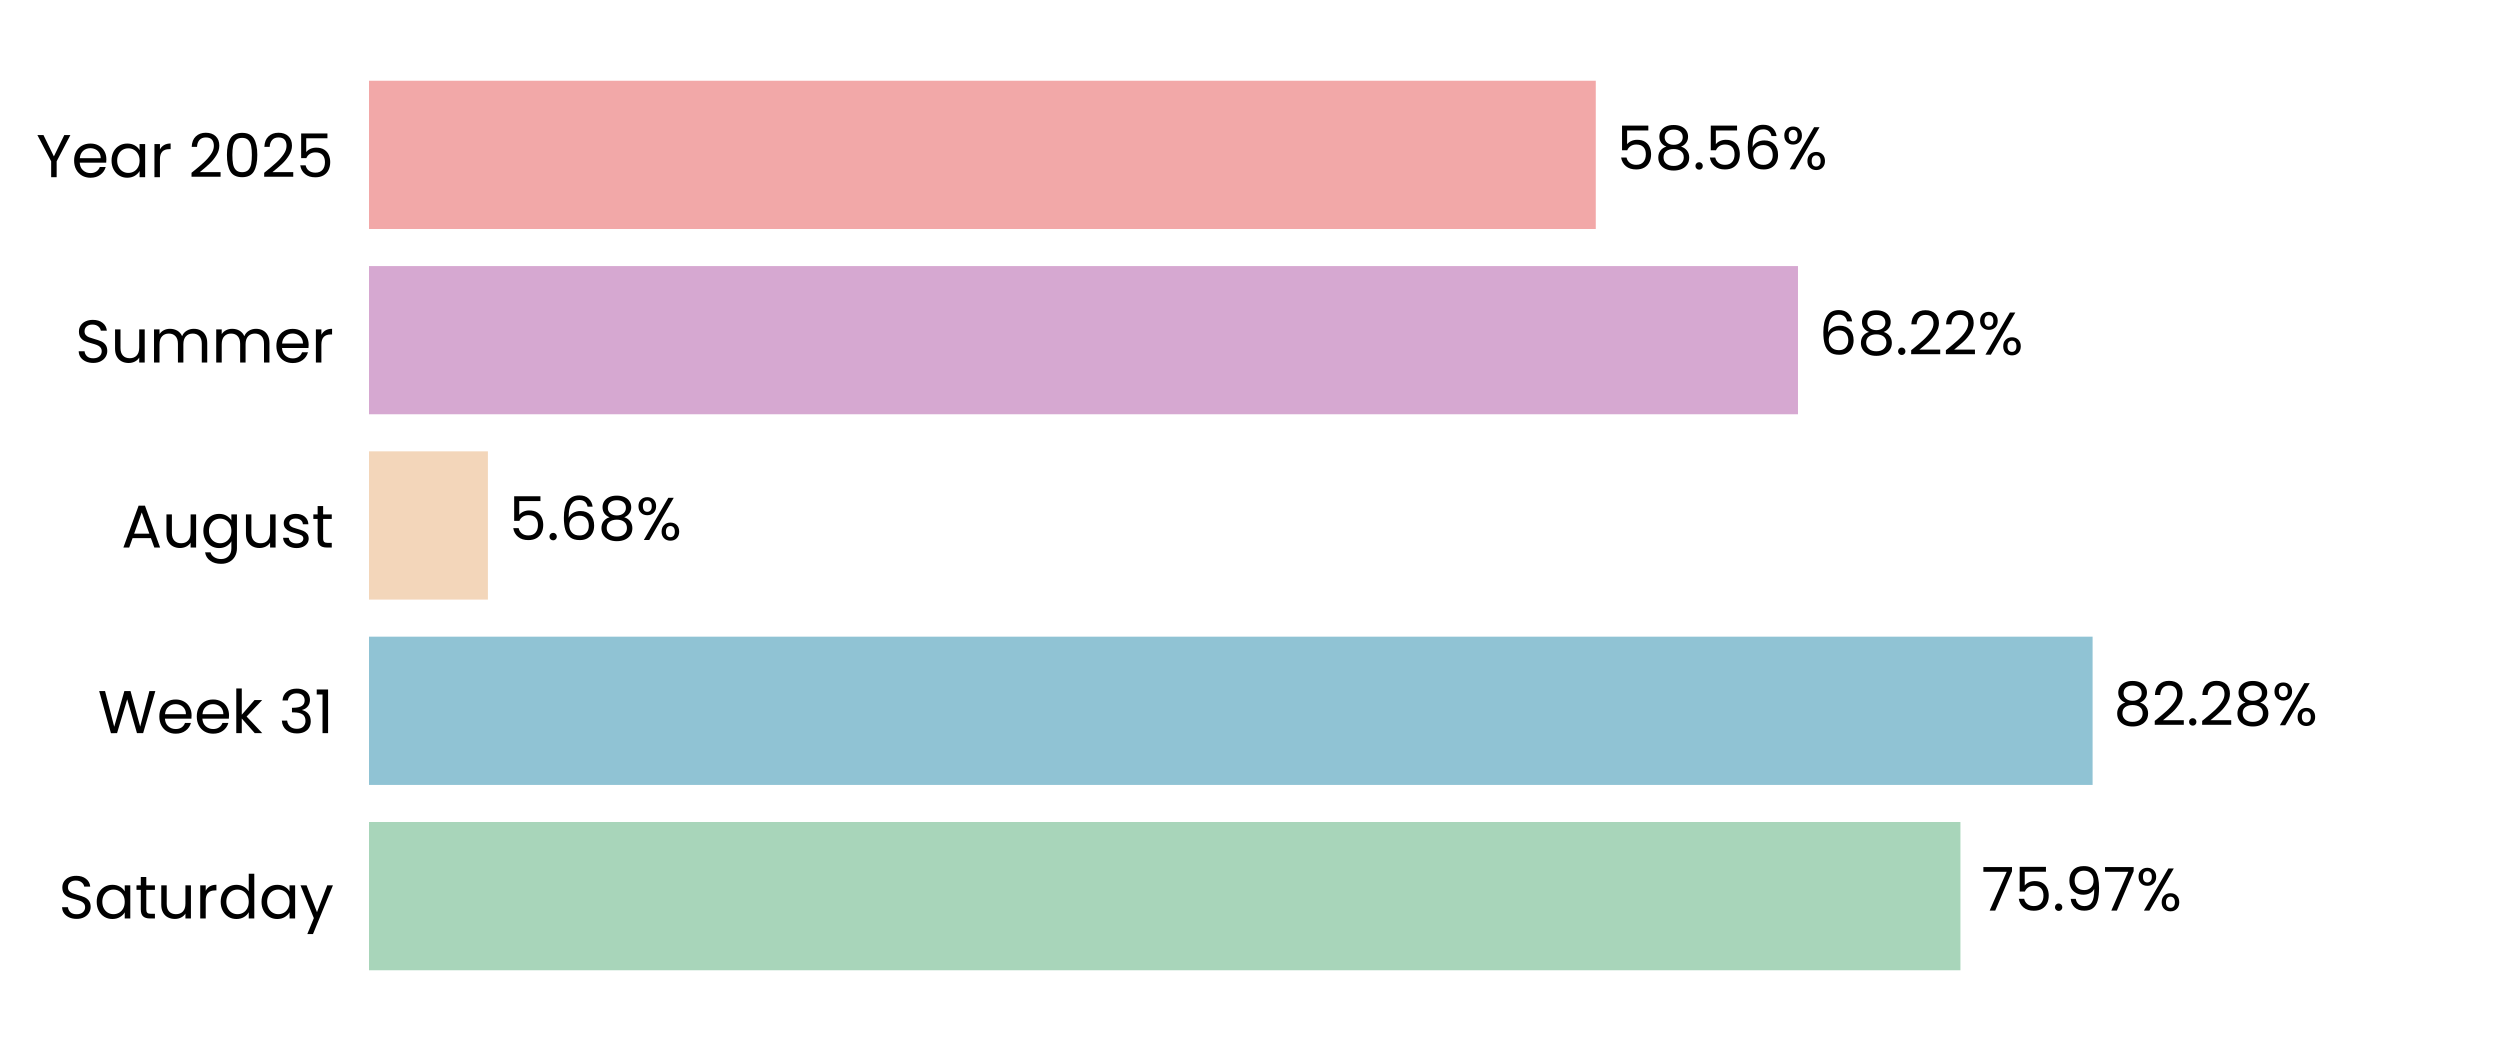
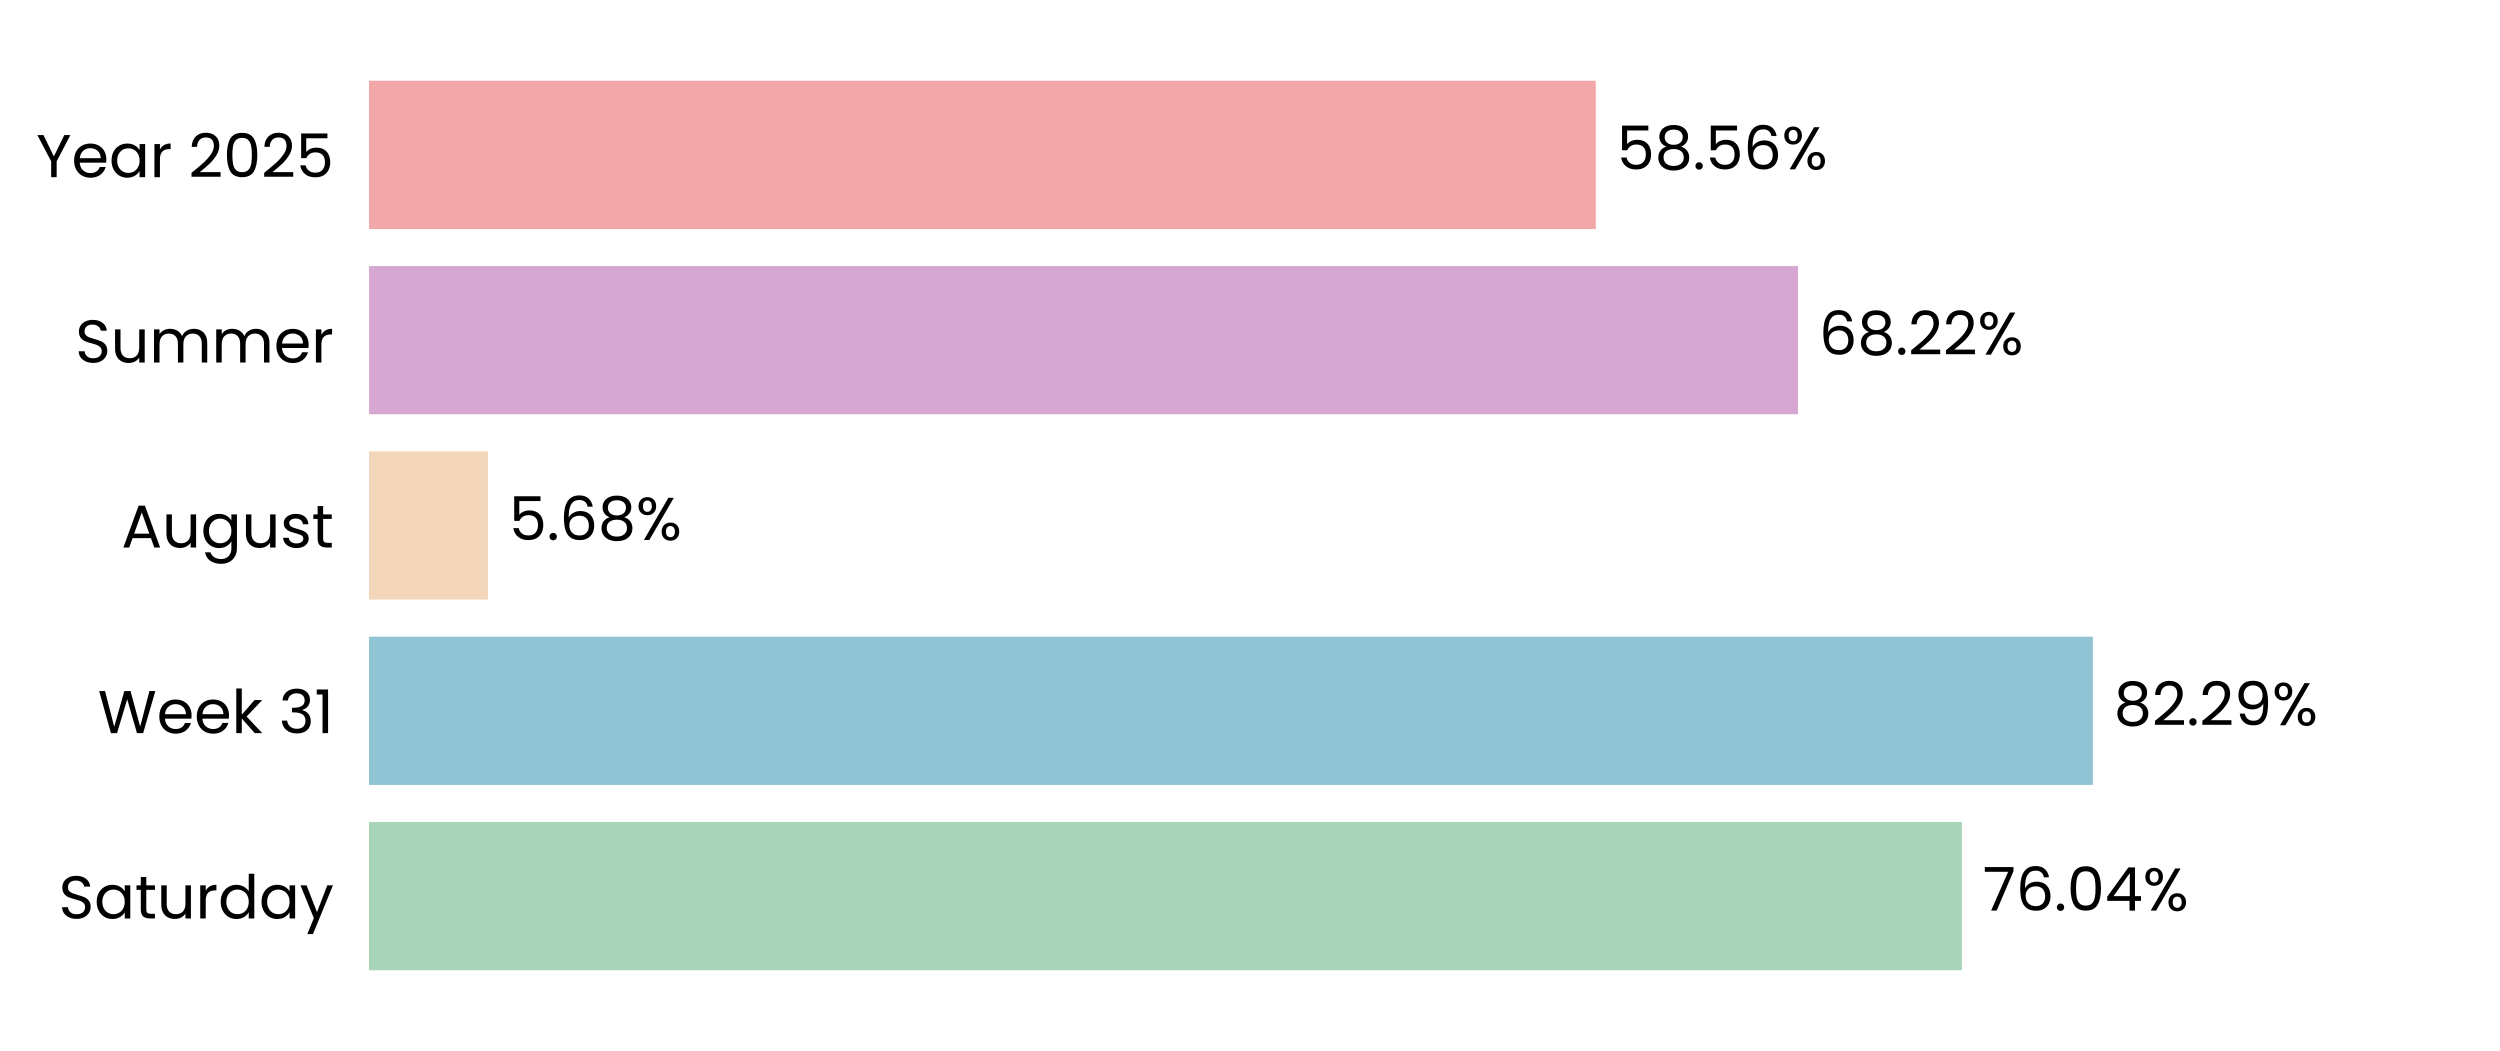
<svg xmlns="http://www.w3.org/2000/svg" xmlns:xlink="http://www.w3.org/1999/xlink" width="496.691pt" height="208.8pt" viewBox="0 0 496.691 208.8" version="1.1">
  <defs>
    <style type="text/css">*{stroke-linejoin: round; stroke-linecap: butt}</style>
  </defs>
  <g id="figure_1">
    <g id="patch_1">
      <path d="M 0 208.8  L 496.691 208.8  L 496.691 0  L 0 0  L 0 208.8  z " style="fill: none" />
    </g>
    <g id="axes_1">
      <g id="patch_2">
        <path d="M 73.311 201.6  L 489.491 201.6  L 489.491 7.2  L 73.311 7.2  L 73.311 201.6  z " style="fill: none" />
      </g>
      <g id="patch_3">
-         <path d="M 73.311 192.764  L 389.492 192.764  L 389.492 163.309  L 73.311 163.309  z " clip-path="url(#p88288adc5d)" style="fill: #a8d5ba" />
+         <path d="M 73.311 192.764  L 389.781 192.764  L 389.781 163.309  L 73.311 163.309  z " clip-path="url(#p83d2ce68b2)" style="fill: #a8d5ba" />
      </g>
      <g id="patch_4">
-         <path d="M 73.311 155.945  L 415.751 155.945  L 415.751 126.491  L 73.311 126.491  z " clip-path="url(#p88288adc5d)" style="fill: #90c3d4" />
+         <path d="M 73.311 155.945  L 415.793 155.945  L 415.793 126.491  L 73.311 126.491  z " clip-path="url(#p83d2ce68b2)" style="fill: #90c3d4" />
      </g>
      <g id="patch_5">
-         <path d="M 73.311 119.127  L 96.936 119.127  L 96.936 89.673  L 73.311 89.673  z " clip-path="url(#p88288adc5d)" style="fill: #f3d6ba" />
+         <path d="M 73.311 119.127  L 96.945 119.127  L 96.945 89.673  L 73.311 89.673  z " clip-path="url(#p83d2ce68b2)" style="fill: #f3d6ba" />
      </g>
      <g id="patch_6">
-         <path d="M 73.311 82.309  L 357.217 82.309  L 357.217 52.855  L 73.311 52.855  z " clip-path="url(#p88288adc5d)" style="fill: #d6a8d1" />
+         <path d="M 73.311 82.309  L 357.22 82.309  L 357.22 52.855  L 73.311 52.855  z " clip-path="url(#p83d2ce68b2)" style="fill: #d6a8d1" />
      </g>
      <g id="patch_7">
-         <path d="M 73.311 45.491  L 317.044 45.491  L 317.044 16.036  L 73.311 16.036  z " clip-path="url(#p88288adc5d)" style="fill: #f2a8a8" />
+         <path d="M 73.311 45.491  L 317.045 45.491  L 317.045 16.036  L 73.311 16.036  z " clip-path="url(#p83d2ce68b2)" style="fill: #f2a8a8" />
      </g>
      <g id="matplotlib.axis_1">
        <g id="ytick_1">
          <g id="text_1">
            <g transform="translate(11.65312 182.4764) scale(0.12 -0.12)">
              <defs>
                <path id="Poppins-Regular-53" d="M 1907 -45  Q 1466 -45 1117 112  Q 768 269 569 547  Q 371 826 365 1190  L 986 1190  Q 1018 877 1245 662  Q 1472 448 1907 448  Q 2323 448 2563 656  Q 2803 864 2803 1190  Q 2803 1446 2662 1606  Q 2522 1766 2310 1849  Q 2099 1933 1741 2029  Q 1299 2144 1033 2259  Q 768 2374 579 2620  Q 390 2867 390 3283  Q 390 3648 576 3929  Q 762 4211 1098 4364  Q 1434 4518 1869 4518  Q 2496 4518 2896 4204  Q 3296 3891 3347 3373  L 2707 3373  Q 2675 3629 2438 3824  Q 2202 4019 1811 4019  Q 1446 4019 1216 3830  Q 986 3642 986 3302  Q 986 3059 1123 2905  Q 1261 2752 1462 2672  Q 1664 2592 2029 2490  Q 2470 2368 2739 2249  Q 3008 2131 3200 1884  Q 3392 1638 3392 1216  Q 3392 890 3219 602  Q 3046 314 2707 134  Q 2368 -45 1907 -45  z " transform="scale(0.015625)" />
                <path id="Poppins-Regular-61" d="M 275 1766  Q 275 2304 492 2710  Q 710 3117 1091 3341  Q 1472 3565 1939 3565  Q 2400 3565 2739 3366  Q 3078 3168 3245 2867  L 3245 3507  L 3834 3507  L 3834 0  L 3245 0  L 3245 653  Q 3072 346 2729 144  Q 2387 -58 1933 -58  Q 1466 -58 1088 172  Q 710 403 492 819  Q 275 1235 275 1766  z M 3245 1760  Q 3245 2157 3085 2451  Q 2925 2746 2653 2902  Q 2381 3059 2054 3059  Q 1728 3059 1459 2905  Q 1190 2752 1030 2457  Q 870 2163 870 1766  Q 870 1363 1030 1065  Q 1190 768 1459 611  Q 1728 454 2054 454  Q 2381 454 2653 611  Q 2925 768 3085 1065  Q 3245 1363 3245 1760  z " transform="scale(0.015625)" />
                <path id="Poppins-Regular-74" d="M 1203 3027  L 1203 960  Q 1203 704 1312 598  Q 1421 493 1690 493  L 2118 493  L 2118 0  L 1594 0  Q 1107 0 864 224  Q 621 448 621 960  L 621 3027  L 166 3027  L 166 3507  L 621 3507  L 621 4390  L 1203 4390  L 1203 3507  L 2118 3507  L 2118 3027  L 1203 3027  z " transform="scale(0.015625)" />
                <path id="Poppins-Regular-75" d="M 3603 3507  L 3603 0  L 3021 0  L 3021 518  Q 2854 250 2556 99  Q 2259 -51 1901 -51  Q 1491 -51 1164 118  Q 838 288 649 627  Q 461 966 461 1453  L 461 3507  L 1037 3507  L 1037 1530  Q 1037 1011 1299 732  Q 1562 454 2016 454  Q 2483 454 2752 742  Q 3021 1030 3021 1581  L 3021 3507  L 3603 3507  z " transform="scale(0.015625)" />
                <path id="Poppins-Regular-72" d="M 1075 2938  Q 1229 3238 1513 3404  Q 1798 3571 2208 3571  L 2208 2970  L 2054 2970  Q 1075 2970 1075 1907  L 1075 0  L 493 0  L 493 3507  L 1075 3507  L 1075 2938  z " transform="scale(0.015625)" />
                <path id="Poppins-Regular-64" d="M 275 1766  Q 275 2304 492 2710  Q 710 3117 1091 3341  Q 1472 3565 1946 3565  Q 2355 3565 2707 3376  Q 3059 3187 3245 2880  L 3245 4736  L 3834 4736  L 3834 0  L 3245 0  L 3245 659  Q 3072 346 2733 144  Q 2394 -58 1939 -58  Q 1472 -58 1091 172  Q 710 403 492 819  Q 275 1235 275 1766  z M 3245 1760  Q 3245 2157 3085 2451  Q 2925 2746 2653 2902  Q 2381 3059 2054 3059  Q 1728 3059 1459 2905  Q 1190 2752 1030 2457  Q 870 2163 870 1766  Q 870 1363 1030 1065  Q 1190 768 1459 611  Q 1728 454 2054 454  Q 2381 454 2653 611  Q 2925 768 3085 1065  Q 3245 1363 3245 1760  z " transform="scale(0.015625)" />
                <path id="Poppins-Regular-79" d="M 3514 3507  L 1402 -1651  L 800 -1651  L 1491 38  L 77 3507  L 723 3507  L 1824 666  L 2912 3507  L 3514 3507  z " transform="scale(0.015625)" />
              </defs>
              <use xlink:href="#Poppins-Regular-53" />
              <use xlink:href="#Poppins-Regular-61" transform="translate(58.7 0)" />
              <use xlink:href="#Poppins-Regular-74" transform="translate(126.3 0)" />
              <use xlink:href="#Poppins-Regular-75" transform="translate(162.7 0)" />
              <use xlink:href="#Poppins-Regular-72" transform="translate(226.7 0)" />
              <use xlink:href="#Poppins-Regular-64" transform="translate(264 0)" />
              <use xlink:href="#Poppins-Regular-61" transform="translate(331.5999 0)" />
              <use xlink:href="#Poppins-Regular-79" transform="translate(399.1999 0)" />
            </g>
          </g>
        </g>
        <g id="ytick_2">
          <g id="text_2">
            <g transform="translate(19.42687 145.6582) scale(0.12 -0.12)">
              <defs>
                <path id="Poppins-Regular-57" d="M 6099 4461  L 4806 0  L 4154 0  L 3117 3590  L 2042 0  L 1395 -6  L 147 4461  L 768 4461  L 1741 678  L 2816 4461  L 3469 4461  L 4493 691  L 5472 4461  L 6099 4461  z " transform="scale(0.015625)" />
                <path id="Poppins-Regular-65" d="M 3693 1888  Q 3693 1722 3674 1536  L 870 1536  Q 902 1018 1225 726  Q 1549 435 2010 435  Q 2387 435 2640 611  Q 2893 787 2995 1082  L 3622 1082  Q 3482 576 3059 259  Q 2637 -58 2010 -58  Q 1510 -58 1116 166  Q 723 390 499 803  Q 275 1216 275 1760  Q 275 2304 492 2713  Q 710 3123 1104 3344  Q 1498 3565 2010 3565  Q 2509 3565 2893 3347  Q 3277 3130 3485 2749  Q 3693 2368 3693 1888  z M 3091 2010  Q 3091 2342 2944 2582  Q 2797 2822 2544 2947  Q 2291 3072 1984 3072  Q 1542 3072 1232 2790  Q 922 2509 877 2010  L 3091 2010  z " transform="scale(0.015625)" />
                <path id="Poppins-Regular-6b" d="M 2451 0  L 1075 1549  L 1075 0  L 493 0  L 493 4736  L 1075 4736  L 1075 1952  L 2426 3507  L 3238 3507  L 1587 1760  L 3245 0  L 2451 0  z " transform="scale(0.015625)" />
                <path id="Poppins-Regular-20" transform="scale(0.015625)" />
                <path id="Poppins-Regular-33" d="M 384 3462  Q 429 4051 838 4384  Q 1248 4717 1901 4717  Q 2336 4717 2653 4560  Q 2970 4403 3133 4134  Q 3296 3866 3296 3526  Q 3296 3130 3069 2842  Q 2842 2554 2477 2470  L 2477 2438  Q 2893 2336 3136 2035  Q 3379 1734 3379 1248  Q 3379 883 3212 592  Q 3046 301 2713 134  Q 2381 -32 1914 -32  Q 1235 -32 800 323  Q 365 678 314 1331  L 877 1331  Q 922 947 1190 704  Q 1459 461 1907 461  Q 2355 461 2588 694  Q 2822 928 2822 1299  Q 2822 1779 2502 1990  Q 2182 2202 1536 2202  L 1389 2202  L 1389 2688  L 1542 2688  Q 2131 2694 2432 2883  Q 2733 3072 2733 3469  Q 2733 3808 2512 4013  Q 2291 4218 1882 4218  Q 1485 4218 1241 4013  Q 998 3808 954 3462  L 384 3462  z " transform="scale(0.015625)" />
                <path id="Poppins-Regular-31" d="M 243 4096  L 243 4627  L 1446 4627  L 1446 0  L 858 0  L 858 4096  L 243 4096  z " transform="scale(0.015625)" />
              </defs>
              <use xlink:href="#Poppins-Regular-57" />
              <use xlink:href="#Poppins-Regular-65" transform="translate(97.59999 0)" />
              <use xlink:href="#Poppins-Regular-65" transform="translate(159.6 0)" />
              <use xlink:href="#Poppins-Regular-6b" transform="translate(221.6 0)" />
              <use xlink:href="#Poppins-Regular-20" transform="translate(273.0999 0)" />
              <use xlink:href="#Poppins-Regular-33" transform="translate(299.7999 0)" />
              <use xlink:href="#Poppins-Regular-31" transform="translate(358.6999 0)" />
            </g>
          </g>
        </g>
        <g id="ytick_3">
          <g id="text_3">
            <g transform="translate(24.11812 108.78) scale(0.12 -0.12)">
              <defs>
                <path id="Poppins-Regular-41" d="M 3130 992  L 1184 992  L 826 0  L 211 0  L 1824 4435  L 2496 4435  L 4102 0  L 3488 0  L 3130 992  z M 2963 1466  L 2157 3718  L 1350 1466  L 2963 1466  z " transform="scale(0.015625)" />
                <path id="Poppins-Regular-67" d="M 1939 3565  Q 2394 3565 2736 3366  Q 3078 3168 3245 2867  L 3245 3507  L 3834 3507  L 3834 -77  Q 3834 -557 3629 -931  Q 3424 -1306 3043 -1517  Q 2662 -1728 2157 -1728  Q 1466 -1728 1005 -1401  Q 544 -1075 461 -512  L 1037 -512  Q 1133 -832 1433 -1027  Q 1734 -1222 2157 -1222  Q 2637 -1222 2941 -921  Q 3245 -621 3245 -77  L 3245 659  Q 3072 352 2733 147  Q 2394 -58 1939 -58  Q 1472 -58 1091 172  Q 710 403 492 819  Q 275 1235 275 1766  Q 275 2304 492 2710  Q 710 3117 1091 3341  Q 1472 3565 1939 3565  z M 3245 1760  Q 3245 2157 3085 2451  Q 2925 2746 2653 2902  Q 2381 3059 2054 3059  Q 1728 3059 1459 2905  Q 1190 2752 1030 2457  Q 870 2163 870 1766  Q 870 1363 1030 1065  Q 1190 768 1459 611  Q 1728 454 2054 454  Q 2381 454 2653 611  Q 2925 768 3085 1065  Q 3245 1363 3245 1760  z " transform="scale(0.015625)" />
                <path id="Poppins-Regular-73" d="M 1734 -58  Q 1331 -58 1011 80  Q 691 218 505 464  Q 320 710 301 1030  L 902 1030  Q 928 768 1149 601  Q 1370 435 1728 435  Q 2061 435 2253 582  Q 2445 730 2445 954  Q 2445 1184 2240 1296  Q 2035 1408 1606 1517  Q 1216 1619 969 1724  Q 723 1830 547 2038  Q 371 2246 371 2586  Q 371 2854 531 3078  Q 691 3302 985 3433  Q 1280 3565 1658 3565  Q 2240 3565 2598 3270  Q 2957 2976 2982 2464  L 2400 2464  Q 2381 2739 2179 2905  Q 1978 3072 1638 3072  Q 1325 3072 1139 2937  Q 954 2803 954 2586  Q 954 2413 1066 2301  Q 1178 2189 1347 2121  Q 1517 2054 1818 1971  Q 2195 1869 2432 1769  Q 2669 1670 2838 1472  Q 3008 1274 3014 954  Q 3014 666 2854 435  Q 2694 205 2403 73  Q 2112 -58 1734 -58  z " transform="scale(0.015625)" />
              </defs>
              <use xlink:href="#Poppins-Regular-41" />
              <use xlink:href="#Poppins-Regular-75" transform="translate(67.39999 0)" />
              <use xlink:href="#Poppins-Regular-67" transform="translate(131.4 0)" />
              <use xlink:href="#Poppins-Regular-75" transform="translate(199 0)" />
              <use xlink:href="#Poppins-Regular-73" transform="translate(263 0)" />
              <use xlink:href="#Poppins-Regular-74" transform="translate(315.2 0)" />
            </g>
          </g>
        </g>
        <g id="ytick_4">
          <g id="text_4">
            <g transform="translate(14.95125 72.02182) scale(0.12 -0.12)">
              <defs>
                <path id="Poppins-Regular-6d" d="M 4710 3571  Q 5120 3571 5440 3401  Q 5760 3232 5945 2893  Q 6131 2554 6131 2067  L 6131 0  L 5555 0  L 5555 1984  Q 5555 2509 5296 2787  Q 5037 3066 4595 3066  Q 4141 3066 3872 2774  Q 3603 2483 3603 1933  L 3603 0  L 3027 0  L 3027 1984  Q 3027 2509 2768 2787  Q 2509 3066 2067 3066  Q 1613 3066 1344 2774  Q 1075 2483 1075 1933  L 1075 0  L 493 0  L 493 3507  L 1075 3507  L 1075 3002  Q 1248 3277 1539 3424  Q 1830 3571 2182 3571  Q 2624 3571 2963 3372  Q 3302 3174 3469 2790  Q 3616 3162 3955 3366  Q 4294 3571 4710 3571  z " transform="scale(0.015625)" />
              </defs>
              <use xlink:href="#Poppins-Regular-53" />
              <use xlink:href="#Poppins-Regular-75" transform="translate(58.7 0)" />
              <use xlink:href="#Poppins-Regular-6d" transform="translate(122.7 0)" />
              <use xlink:href="#Poppins-Regular-6d" transform="translate(225.7 0)" />
              <use xlink:href="#Poppins-Regular-65" transform="translate(328.7 0)" />
              <use xlink:href="#Poppins-Regular-72" transform="translate(390.6999 0)" />
            </g>
          </g>
        </g>
        <g id="ytick_5">
          <g id="text_5">
            <g transform="translate(7.2 35.20364) scale(0.12 -0.12)">
              <defs>
                <path id="Poppins-Regular-59" d="M 3616 4461  L 2163 1683  L 2163 0  L 1581 0  L 1581 1683  L 122 4461  L 768 4461  L 1869 2202  L 2970 4461  L 3616 4461  z " transform="scale(0.015625)" />
                <path id="Poppins-Regular-32" d="M 326 467  Q 1139 1120 1600 1539  Q 2061 1958 2377 2416  Q 2694 2874 2694 3315  Q 2694 3731 2492 3971  Q 2291 4211 1843 4211  Q 1408 4211 1168 3939  Q 928 3667 909 3213  L 346 3213  Q 371 3930 780 4320  Q 1190 4710 1837 4710  Q 2496 4710 2883 4345  Q 3270 3981 3270 3341  Q 3270 2810 2953 2307  Q 2637 1805 2233 1424  Q 1830 1043 1203 538  L 3405 538  L 3405 51  L 326 51  L 326 467  z " transform="scale(0.015625)" />
                <path id="Poppins-Regular-30" d="M 397 2362  Q 397 3462 755 4080  Q 1114 4698 2010 4698  Q 2899 4698 3257 4080  Q 3616 3462 3616 2362  Q 3616 1242 3257 621  Q 2899 0 2010 0  Q 1114 0 755 621  Q 397 1242 397 2362  z M 3040 2362  Q 3040 2918 2966 3305  Q 2893 3693 2665 3929  Q 2438 4166 2010 4166  Q 1574 4166 1347 3929  Q 1120 3693 1046 3305  Q 973 2918 973 2362  Q 973 1786 1046 1395  Q 1120 1005 1347 768  Q 1574 531 2010 531  Q 2438 531 2665 768  Q 2893 1005 2966 1395  Q 3040 1786 3040 2362  z " transform="scale(0.015625)" />
                <path id="Poppins-Regular-35" d="M 3347 4122  L 1101 4122  L 1101 2662  Q 1248 2867 1536 2998  Q 1824 3130 2157 3130  Q 2688 3130 3021 2909  Q 3354 2688 3498 2339  Q 3642 1990 3642 1600  Q 3642 1139 3469 774  Q 3296 410 2941 198  Q 2586 -13 2061 -13  Q 1389 -13 973 332  Q 557 678 467 1254  L 1037 1254  Q 1120 890 1389 685  Q 1658 480 2067 480  Q 2573 480 2829 784  Q 3085 1088 3085 1587  Q 3085 2086 2829 2358  Q 2573 2630 2074 2630  Q 1734 2630 1481 2467  Q 1229 2304 1114 2022  L 563 2022  L 563 4634  L 3347 4634  L 3347 4122  z " transform="scale(0.015625)" />
              </defs>
              <use xlink:href="#Poppins-Regular-59" />
              <use xlink:href="#Poppins-Regular-65" transform="translate(58.39999 0)" />
              <use xlink:href="#Poppins-Regular-61" transform="translate(120.4 0)" />
              <use xlink:href="#Poppins-Regular-72" transform="translate(188 0)" />
              <use xlink:href="#Poppins-Regular-20" transform="translate(225.3 0)" />
              <use xlink:href="#Poppins-Regular-32" transform="translate(252 0)" />
              <use xlink:href="#Poppins-Regular-30" transform="translate(309.4999 0)" />
              <use xlink:href="#Poppins-Regular-32" transform="translate(372.2999 0)" />
              <use xlink:href="#Poppins-Regular-35" transform="translate(429.7999 0)" />
            </g>
          </g>
        </g>
      </g>
      <g id="text_6">
-         <g transform="translate(393.6542 180.9164) scale(0.12 -0.12)">
+         <g transform="translate(393.9433 180.9164) scale(0.12 -0.12)">
          <defs>
            <path id="Poppins-Regular-37" d="M 3245 4173  L 1466 0  L 877 0  L 2682 4115  L 211 4115  L 211 4614  L 3245 4614  L 3245 4173  z " transform="scale(0.015625)" />
+             <path id="Poppins-Regular-36" d="M 2976 3526  Q 2835 4237 2099 4237  Q 1530 4237 1248 3798  Q 966 3360 973 2355  Q 1120 2688 1462 2877  Q 1805 3066 2227 3066  Q 2886 3066 3280 2656  Q 3674 2246 3674 1523  Q 3674 1088 3504 742  Q 3334 397 2992 192  Q 2650 -13 2163 -13  Q 1504 -13 1133 281  Q 762 576 614 1094  Q 467 1613 467 2374  Q 467 4723 2106 4723  Q 2733 4723 3091 4384  Q 3450 4045 3514 3526  L 2976 3526  z M 2106 2573  Q 1830 2573 1587 2461  Q 1344 2349 1193 2121  Q 1043 1894 1043 1568  Q 1043 1082 1324 778  Q 1606 474 2131 474  Q 2579 474 2844 752  Q 3110 1030 3110 1504  Q 3110 2003 2854 2288  Q 2598 2573 2106 2573  z " transform="scale(0.015625)" />
            <path id="Poppins-Regular-2e" d="M 678 -38  Q 512 -38 397 77  Q 282 192 282 358  Q 282 525 397 640  Q 512 755 678 755  Q 838 755 950 640  Q 1062 525 1062 358  Q 1062 192 950 77  Q 838 -38 678 -38  z " transform="scale(0.015625)" />
-             <path id="Poppins-Regular-39" d="M 1146 1242  Q 1210 877 1443 678  Q 1677 480 2074 480  Q 2605 480 2857 896  Q 3110 1312 3098 2298  Q 2963 2010 2649 1846  Q 2336 1683 1952 1683  Q 1523 1683 1187 1859  Q 851 2035 659 2374  Q 467 2714 467 3194  Q 467 3878 864 4297  Q 1261 4717 1990 4717  Q 2886 4717 3248 4134  Q 3610 3552 3610 2400  Q 3610 1594 3466 1069  Q 3322 544 2979 269  Q 2637 -6 2042 -6  Q 1389 -6 1024 346  Q 659 698 608 1242  L 1146 1242  z M 2048 2176  Q 2477 2176 2752 2441  Q 3027 2707 3027 3162  Q 3027 3642 2758 3936  Q 2490 4230 2003 4230  Q 1555 4230 1289 3948  Q 1024 3667 1024 3206  Q 1024 2739 1286 2457  Q 1549 2176 2048 2176  z " transform="scale(0.015625)" />
+             <path id="Poppins-Regular-34" d="M 256 1030  L 256 1472  L 2502 4582  L 3200 4582  L 3200 1536  L 3840 1536  L 3840 1030  L 3200 1030  L 3200 0  L 2624 0  L 2624 1030  L 256 1030  z M 2650 3974  L 928 1536  L 2650 1536  L 2650 3974  z " transform="scale(0.015625)" />
            <path id="Poppins-Regular-25" d="M 269 3584  Q 269 4019 531 4278  Q 794 4538 1203 4538  Q 1613 4538 1875 4278  Q 2138 4019 2138 3584  Q 2138 3142 1875 2883  Q 1613 2624 1203 2624  Q 794 2624 531 2883  Q 269 3142 269 3584  z M 4006 4467  L 1414 0  L 838 0  L 3430 4467  L 4006 4467  z M 1203 4179  Q 986 4179 861 4028  Q 736 3878 736 3584  Q 736 3290 861 3136  Q 986 2982 1203 2982  Q 1421 2982 1549 3139  Q 1677 3296 1677 3584  Q 1677 3878 1549 4028  Q 1421 4179 1203 4179  z M 2720 883  Q 2720 1325 2982 1584  Q 3245 1843 3654 1843  Q 4064 1843 4323 1584  Q 4582 1325 4582 883  Q 4582 448 4323 185  Q 4064 -77 3654 -77  Q 3245 -77 2982 182  Q 2720 442 2720 883  z M 3648 1478  Q 3430 1478 3302 1328  Q 3174 1178 3174 883  Q 3174 595 3302 444  Q 3430 294 3648 294  Q 3866 294 3994 444  Q 4122 595 4122 883  Q 4122 1178 3994 1328  Q 3866 1478 3648 1478  z " transform="scale(0.015625)" />
          </defs>
          <use xlink:href="#Poppins-Regular-37" />
-           <use xlink:href="#Poppins-Regular-35" transform="translate(54.59999 0)" />
-           <use xlink:href="#Poppins-Regular-2e" transform="translate(117.4 0)" />
-           <use xlink:href="#Poppins-Regular-39" transform="translate(138.4 0)" />
-           <use xlink:href="#Poppins-Regular-37" transform="translate(201.3999 0)" />
-           <use xlink:href="#Poppins-Regular-25" transform="translate(255.9999 0)" />
+           <use xlink:href="#Poppins-Regular-36" transform="translate(54.59999 0)" />
+           <use xlink:href="#Poppins-Regular-2e" transform="translate(118.1 0)" />
+           <use xlink:href="#Poppins-Regular-30" transform="translate(139.1 0)" />
+           <use xlink:href="#Poppins-Regular-34" transform="translate(201.8999 0)" />
+           <use xlink:href="#Poppins-Regular-25" transform="translate(264.7999 0)" />
        </g>
      </g>
      <g id="text_7">
-         <g transform="translate(419.9132 144.0982) scale(0.12 -0.12)">
+         <g transform="translate(419.9545 144.0982) scale(0.12 -0.12)">
          <defs>
            <path id="Poppins-Regular-38" d="M 1242 2406  Q 883 2547 691 2816  Q 499 3085 499 3469  Q 499 3814 672 4092  Q 845 4371 1187 4534  Q 1530 4698 2016 4698  Q 2502 4698 2844 4534  Q 3187 4371 3363 4092  Q 3539 3814 3539 3469  Q 3539 3098 3340 2819  Q 3142 2541 2797 2406  Q 3194 2285 3427 1981  Q 3661 1677 3661 1248  Q 3661 832 3456 521  Q 3251 211 2876 41  Q 2502 -128 2016 -128  Q 1530 -128 1162 41  Q 794 211 589 521  Q 384 832 384 1248  Q 384 1677 614 1984  Q 845 2291 1242 2406  z M 2976 3398  Q 2976 3789 2720 4000  Q 2464 4211 2016 4211  Q 1574 4211 1318 4000  Q 1062 3789 1062 3392  Q 1062 3034 1328 2816  Q 1594 2598 2016 2598  Q 2445 2598 2710 2819  Q 2976 3040 2976 3398  z M 2016 2150  Q 1542 2150 1241 1929  Q 941 1709 941 1267  Q 941 858 1232 608  Q 1523 358 2016 358  Q 2509 358 2797 608  Q 3085 858 3085 1267  Q 3085 1696 2790 1923  Q 2496 2150 2016 2150  z " transform="scale(0.015625)" />
+             <path id="Poppins-Regular-39" d="M 1146 1242  Q 1210 877 1443 678  Q 1677 480 2074 480  Q 2605 480 2857 896  Q 3110 1312 3098 2298  Q 2963 2010 2649 1846  Q 2336 1683 1952 1683  Q 1523 1683 1187 1859  Q 851 2035 659 2374  Q 467 2714 467 3194  Q 467 3878 864 4297  Q 1261 4717 1990 4717  Q 2886 4717 3248 4134  Q 3610 3552 3610 2400  Q 3610 1594 3466 1069  Q 3322 544 2979 269  Q 2637 -6 2042 -6  Q 1389 -6 1024 346  Q 659 698 608 1242  L 1146 1242  z M 2048 2176  Q 2477 2176 2752 2441  Q 3027 2707 3027 3162  Q 3027 3642 2758 3936  Q 2490 4230 2003 4230  Q 1555 4230 1289 3948  Q 1024 3667 1024 3206  Q 1024 2739 1286 2457  Q 1549 2176 2048 2176  z " transform="scale(0.015625)" />
          </defs>
          <use xlink:href="#Poppins-Regular-38" />
          <use xlink:href="#Poppins-Regular-32" transform="translate(63.09999 0)" />
          <use xlink:href="#Poppins-Regular-2e" transform="translate(120.6 0)" />
          <use xlink:href="#Poppins-Regular-32" transform="translate(141.6 0)" />
-           <use xlink:href="#Poppins-Regular-38" transform="translate(199.0999 0)" />
-           <use xlink:href="#Poppins-Regular-25" transform="translate(262.1999 0)" />
+           <use xlink:href="#Poppins-Regular-39" transform="translate(199.0999 0)" />
+           <use xlink:href="#Poppins-Regular-25" transform="translate(262.0999 0)" />
        </g>
      </g>
      <g id="text_8">
-         <g transform="translate(101.0976 107.28) scale(0.12 -0.12)">
-           <defs>
-             <path id="Poppins-Regular-36" d="M 2976 3526  Q 2835 4237 2099 4237  Q 1530 4237 1248 3798  Q 966 3360 973 2355  Q 1120 2688 1462 2877  Q 1805 3066 2227 3066  Q 2886 3066 3280 2656  Q 3674 2246 3674 1523  Q 3674 1088 3504 742  Q 3334 397 2992 192  Q 2650 -13 2163 -13  Q 1504 -13 1133 281  Q 762 576 614 1094  Q 467 1613 467 2374  Q 467 4723 2106 4723  Q 2733 4723 3091 4384  Q 3450 4045 3514 3526  L 2976 3526  z M 2106 2573  Q 1830 2573 1587 2461  Q 1344 2349 1193 2121  Q 1043 1894 1043 1568  Q 1043 1082 1324 778  Q 1606 474 2131 474  Q 2579 474 2844 752  Q 3110 1030 3110 1504  Q 3110 2003 2854 2288  Q 2598 2573 2106 2573  z " transform="scale(0.015625)" />
-           </defs>
+         <g transform="translate(101.1069 107.28) scale(0.12 -0.12)">
          <use xlink:href="#Poppins-Regular-35" />
          <use xlink:href="#Poppins-Regular-2e" transform="translate(62.79999 0)" />
          <use xlink:href="#Poppins-Regular-36" transform="translate(83.79997 0)" />
          <use xlink:href="#Poppins-Regular-38" transform="translate(147.3 0)" />
          <use xlink:href="#Poppins-Regular-25" transform="translate(210.3999 0)" />
        </g>
      </g>
      <g id="text_9">
-         <g transform="translate(361.3789 70.46182) scale(0.12 -0.12)">
+         <g transform="translate(361.3821 70.46182) scale(0.12 -0.12)">
          <use xlink:href="#Poppins-Regular-36" />
          <use xlink:href="#Poppins-Regular-38" transform="translate(63.49999 0)" />
          <use xlink:href="#Poppins-Regular-2e" transform="translate(126.6 0)" />
          <use xlink:href="#Poppins-Regular-32" transform="translate(147.6 0)" />
          <use xlink:href="#Poppins-Regular-32" transform="translate(205.0999 0)" />
          <use xlink:href="#Poppins-Regular-25" transform="translate(262.5999 0)" />
        </g>
      </g>
      <g id="text_10">
-         <g transform="translate(321.206 33.64364) scale(0.12 -0.12)">
+         <g transform="translate(321.2068 33.64364) scale(0.12 -0.12)">
          <use xlink:href="#Poppins-Regular-35" />
          <use xlink:href="#Poppins-Regular-38" transform="translate(62.79999 0)" />
          <use xlink:href="#Poppins-Regular-2e" transform="translate(125.9 0)" />
          <use xlink:href="#Poppins-Regular-35" transform="translate(146.9 0)" />
          <use xlink:href="#Poppins-Regular-36" transform="translate(209.7 0)" />
          <use xlink:href="#Poppins-Regular-25" transform="translate(273.1999 0)" />
        </g>
      </g>
    </g>
  </g>
  <defs>
-     <clipPath id="p88288adc5d">
+     <clipPath id="p83d2ce68b2">
      <rect x="73.311" y="7.2" width="416.18" height="194.4" />
    </clipPath>
  </defs>
</svg>
